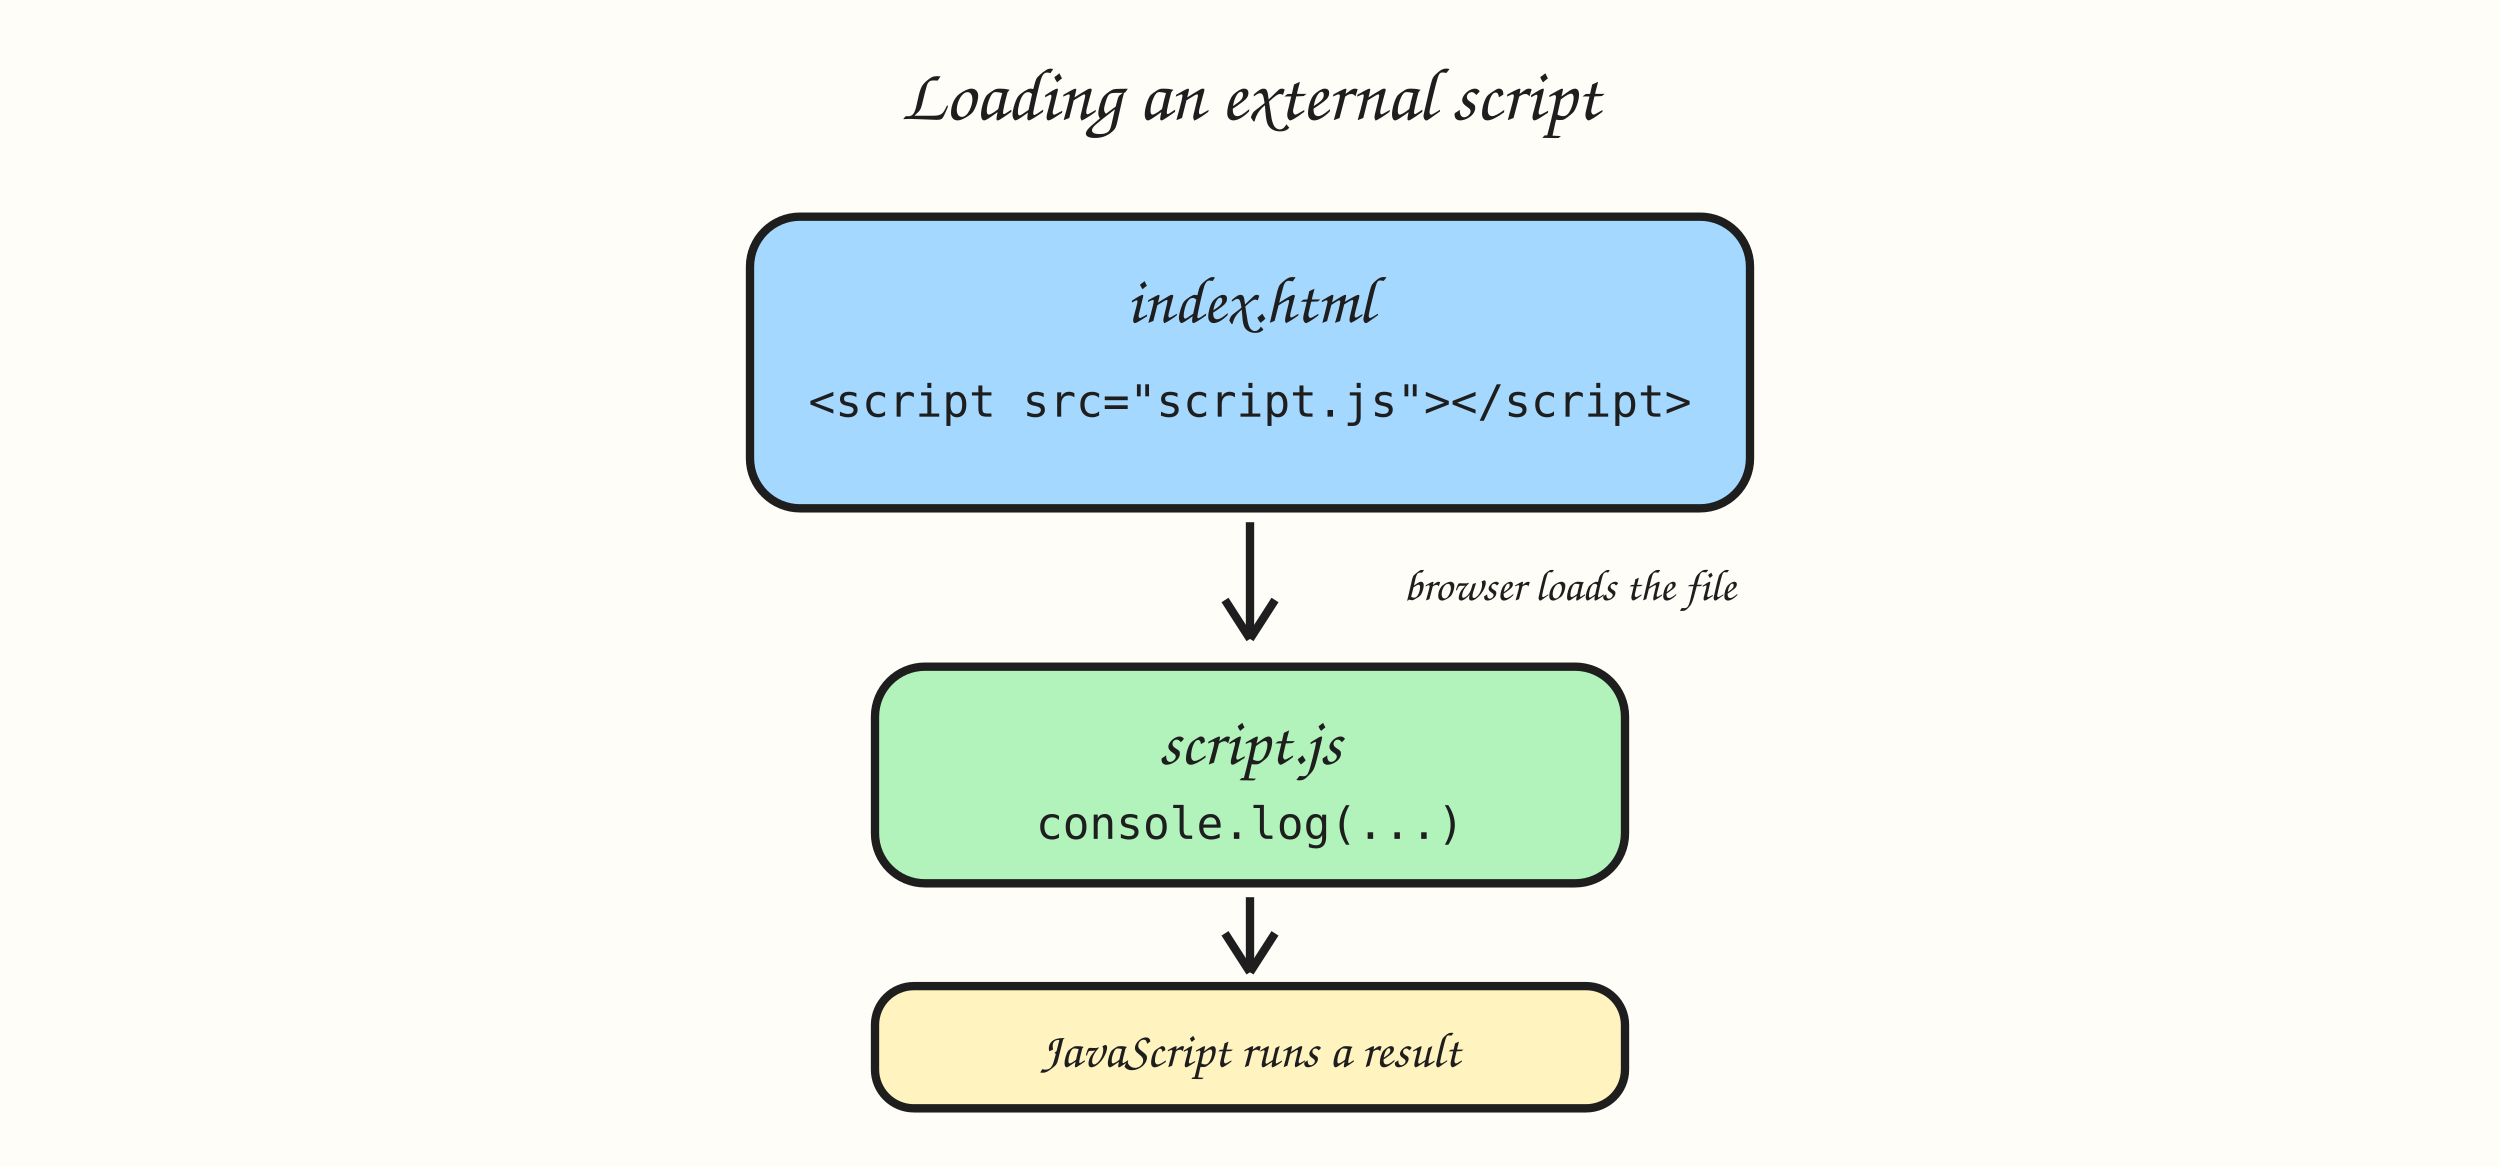
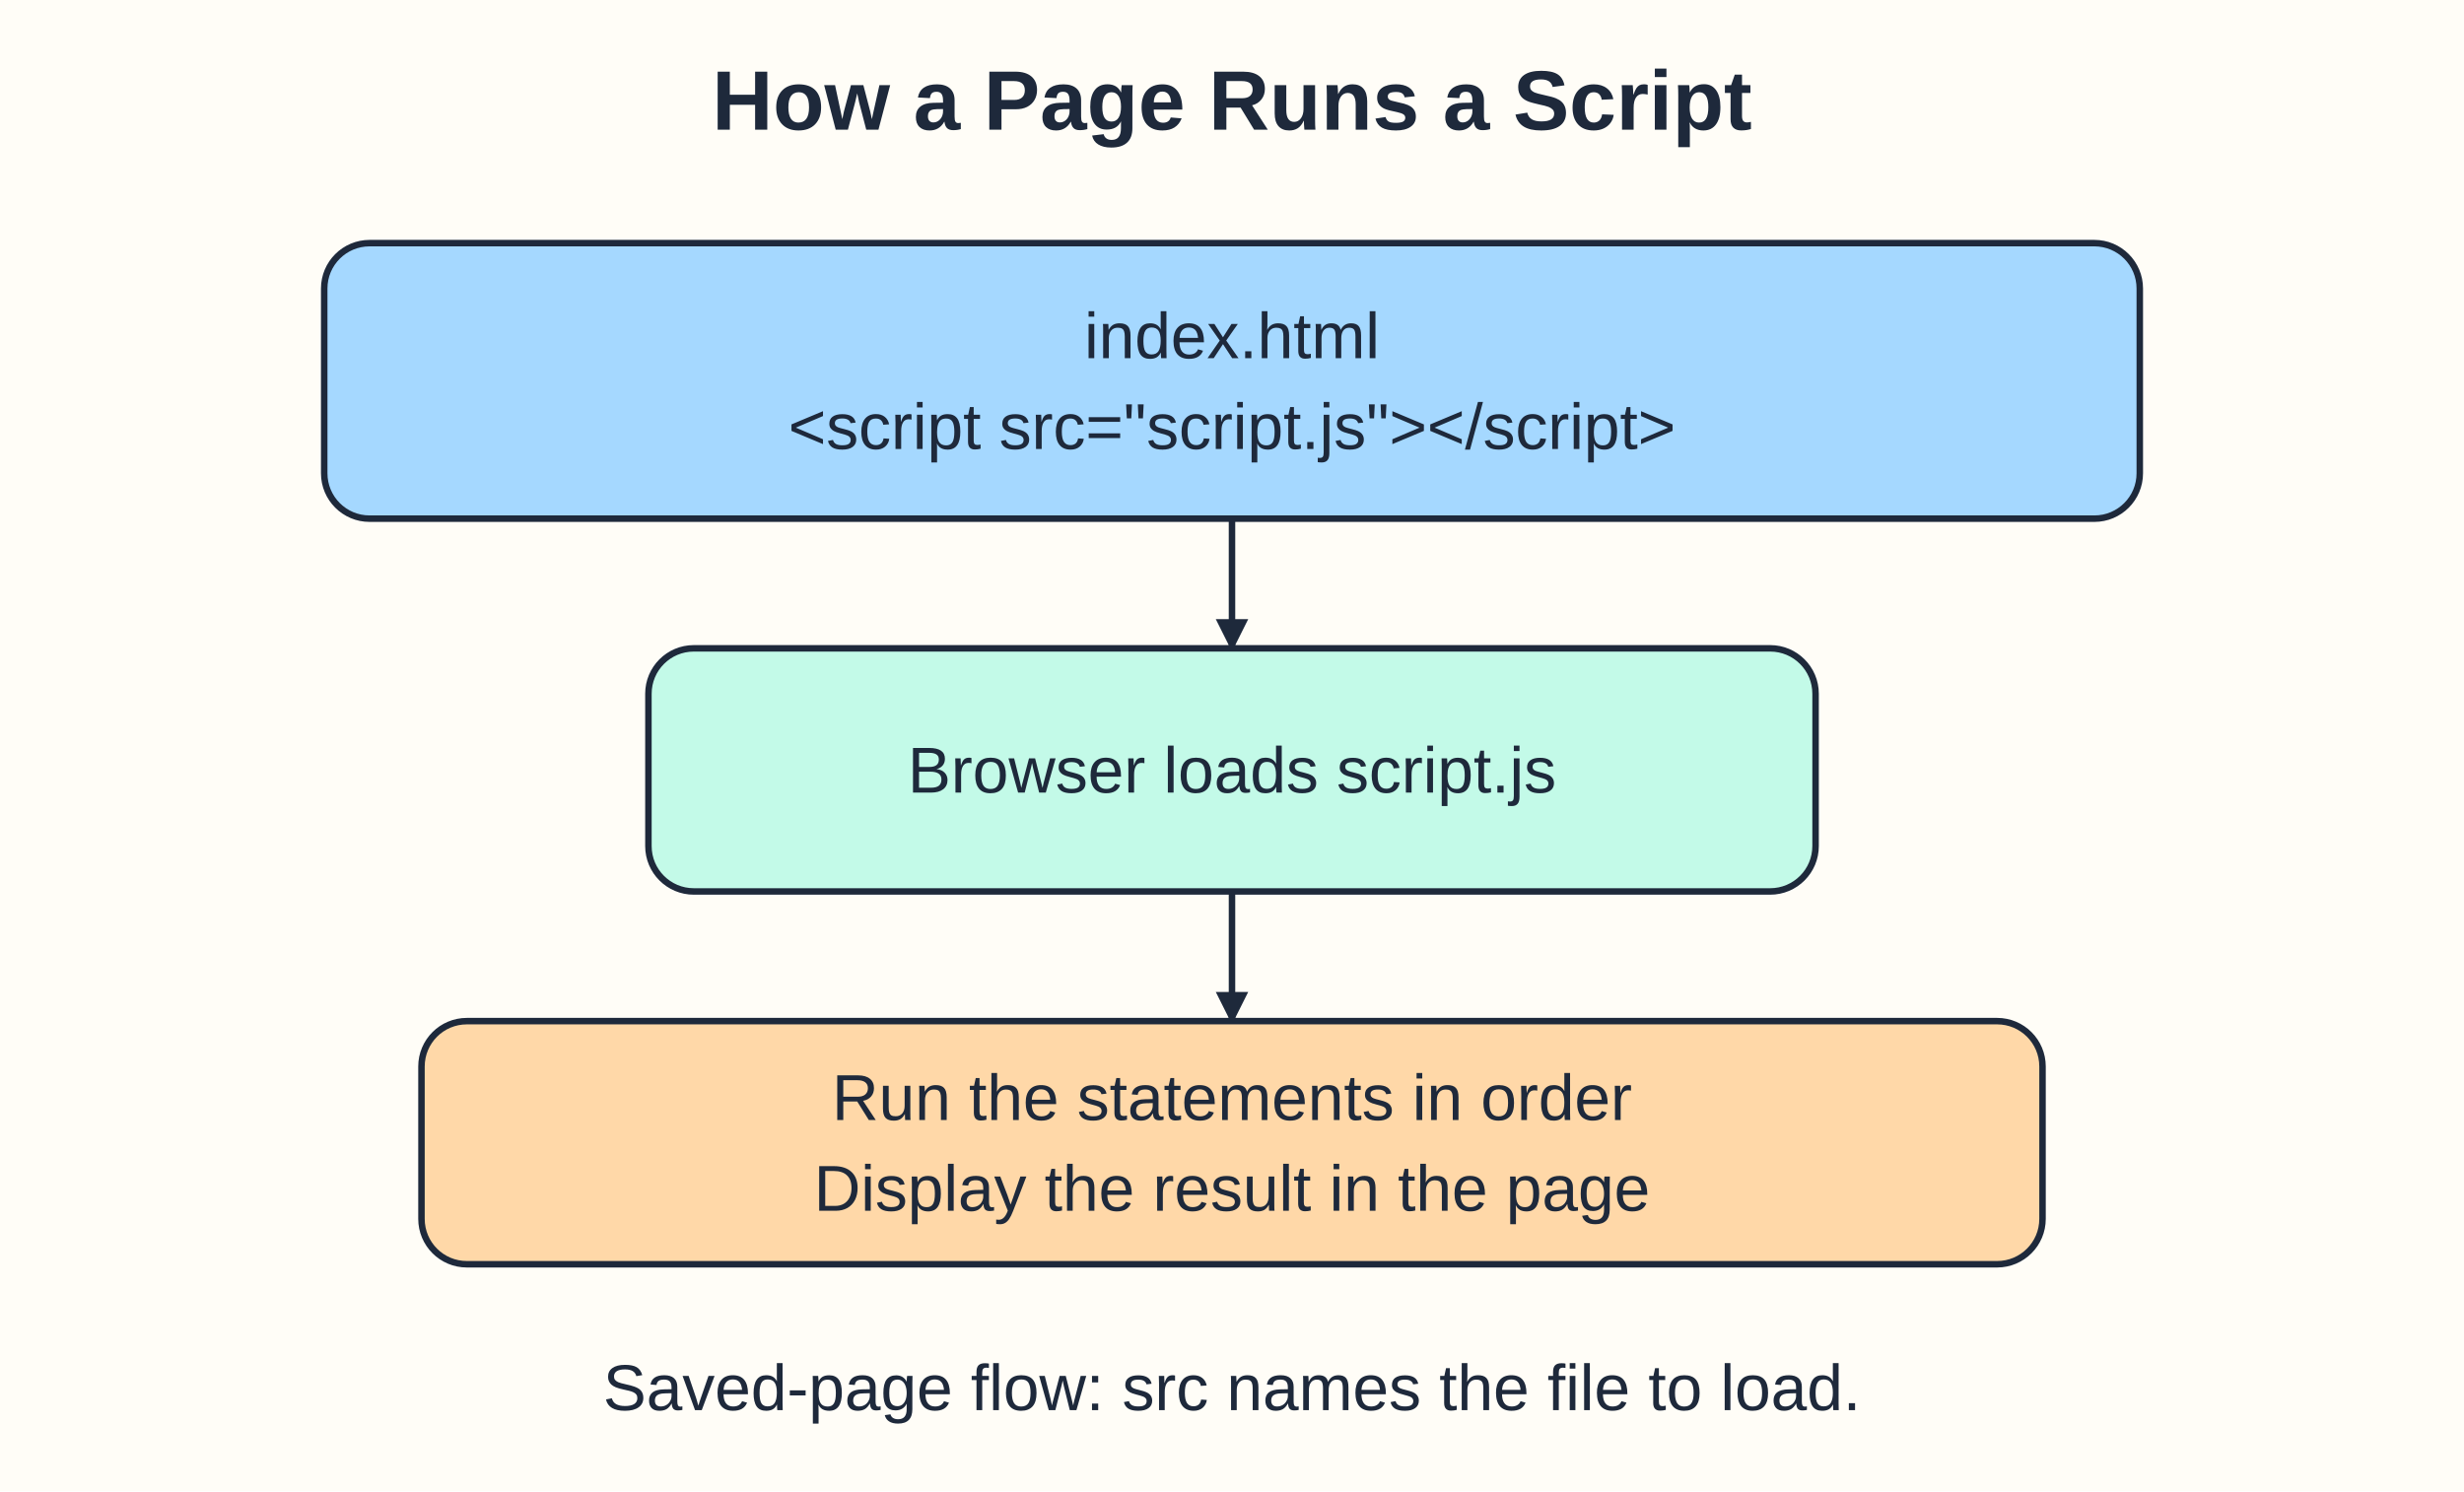
- <svg xmlns="http://www.w3.org/2000/svg" width="900" height="420" viewBox="0 0 900 420" role="img" aria-labelledby="title desc">
-   <rect width="900" height="420" fill="#fffdf7" />
-   <g font-family="Comic Sans MS, cursive" fill="#1e1e1e" stroke="#1e1e1e" stroke-width="3" stroke-linejoin="round" text-anchor="middle">
-     <text x="450" y="43" font-size="27" stroke="none">Loading an external script</text>
-     <rect x="270" y="78" width="360" height="105" rx="18" fill="#a5d8ff" />
-     <text x="450" y="116" font-size="24" stroke="none">index.html</text>
-     <text x="450" y="150" font-family="monospace" font-size="16" stroke="none">&lt;script src="script.js"&gt;&lt;/script&gt;</text>
-     <path d="M450 188 L450 230" fill="none" />
-     <path d="M450 230 l-9 -14 M450 230 l9 -14" fill="none" />
-     <text x="565" y="216" font-size="16" stroke="none">browser loads the file</text>
-     <rect x="315" y="240" width="270" height="78" rx="18" fill="#b2f2bb" />
-     <text x="450" y="275" font-size="24" stroke="none">script.js</text>
-     <text x="450" y="302" font-family="monospace" font-size="16" stroke="none">console.log(...)</text>
-     <path d="M450 323 L450 350" fill="none" />
-     <path d="M450 350 l-9 -14 M450 350 l9 -14" fill="none" />
-     <rect x="315" y="355" width="270" height="44" rx="14" fill="#fff3bf" />
-     <text x="450" y="384" font-size="18" stroke="none">JavaScript runs a result</text>
+ <svg xmlns="http://www.w3.org/2000/svg" width="760" height="460" viewBox="0 0 760 460" role="img" aria-labelledby="title desc">
+   <rect width="760" height="460" fill="#fffdf7" />
+   <defs>
+     <marker id="arrow" markerWidth="10" markerHeight="10" refX="9" refY="5" orient="auto" markerUnits="userSpaceOnUse">
+       <path d="M0 0 L10 5 L0 10 Z" fill="#1e293b" />
+     </marker>
+   </defs>
+   <g font-family="Arial, sans-serif" fill="#1e293b" text-anchor="middle">
+     <text x="380" y="40" font-size="26" font-weight="bold">How a Page Runs a Script</text>
+     <rect x="100" y="75" width="560" height="85" rx="14" fill="#a5d8ff" stroke="#1e293b" stroke-width="2" />
+     <text x="380.0" y="110.5" font-size="20">index.html</text>
+     <text x="380.0" y="138.5" font-size="20">&lt;script src="script.js"&gt;&lt;/script&gt;</text>
+     <path d="M380 160 L380 200" fill="none" stroke="#1e293b" stroke-width="2" marker-end="url(#arrow)" />
+     <rect x="200" y="200" width="360" height="75" rx="14" fill="#c3fae8" stroke="#1e293b" stroke-width="2" />
+     <text x="380.0" y="244.5" font-size="20">Browser loads script.js</text>
+     <path d="M380 275 L380 315" fill="none" stroke="#1e293b" stroke-width="2" marker-end="url(#arrow)" />
+     <rect x="130" y="315" width="500" height="75" rx="14" fill="#ffd8a8" stroke="#1e293b" stroke-width="2" />
+     <text x="380.0" y="345.5" font-size="20">Run the statements in order</text>
+     <text x="380.0" y="373.5" font-size="20">Display the result in the page</text>
+     <text x="380" y="435" font-size="20">Saved-page flow: src names the file to load.</text>
  </g>
</svg>
